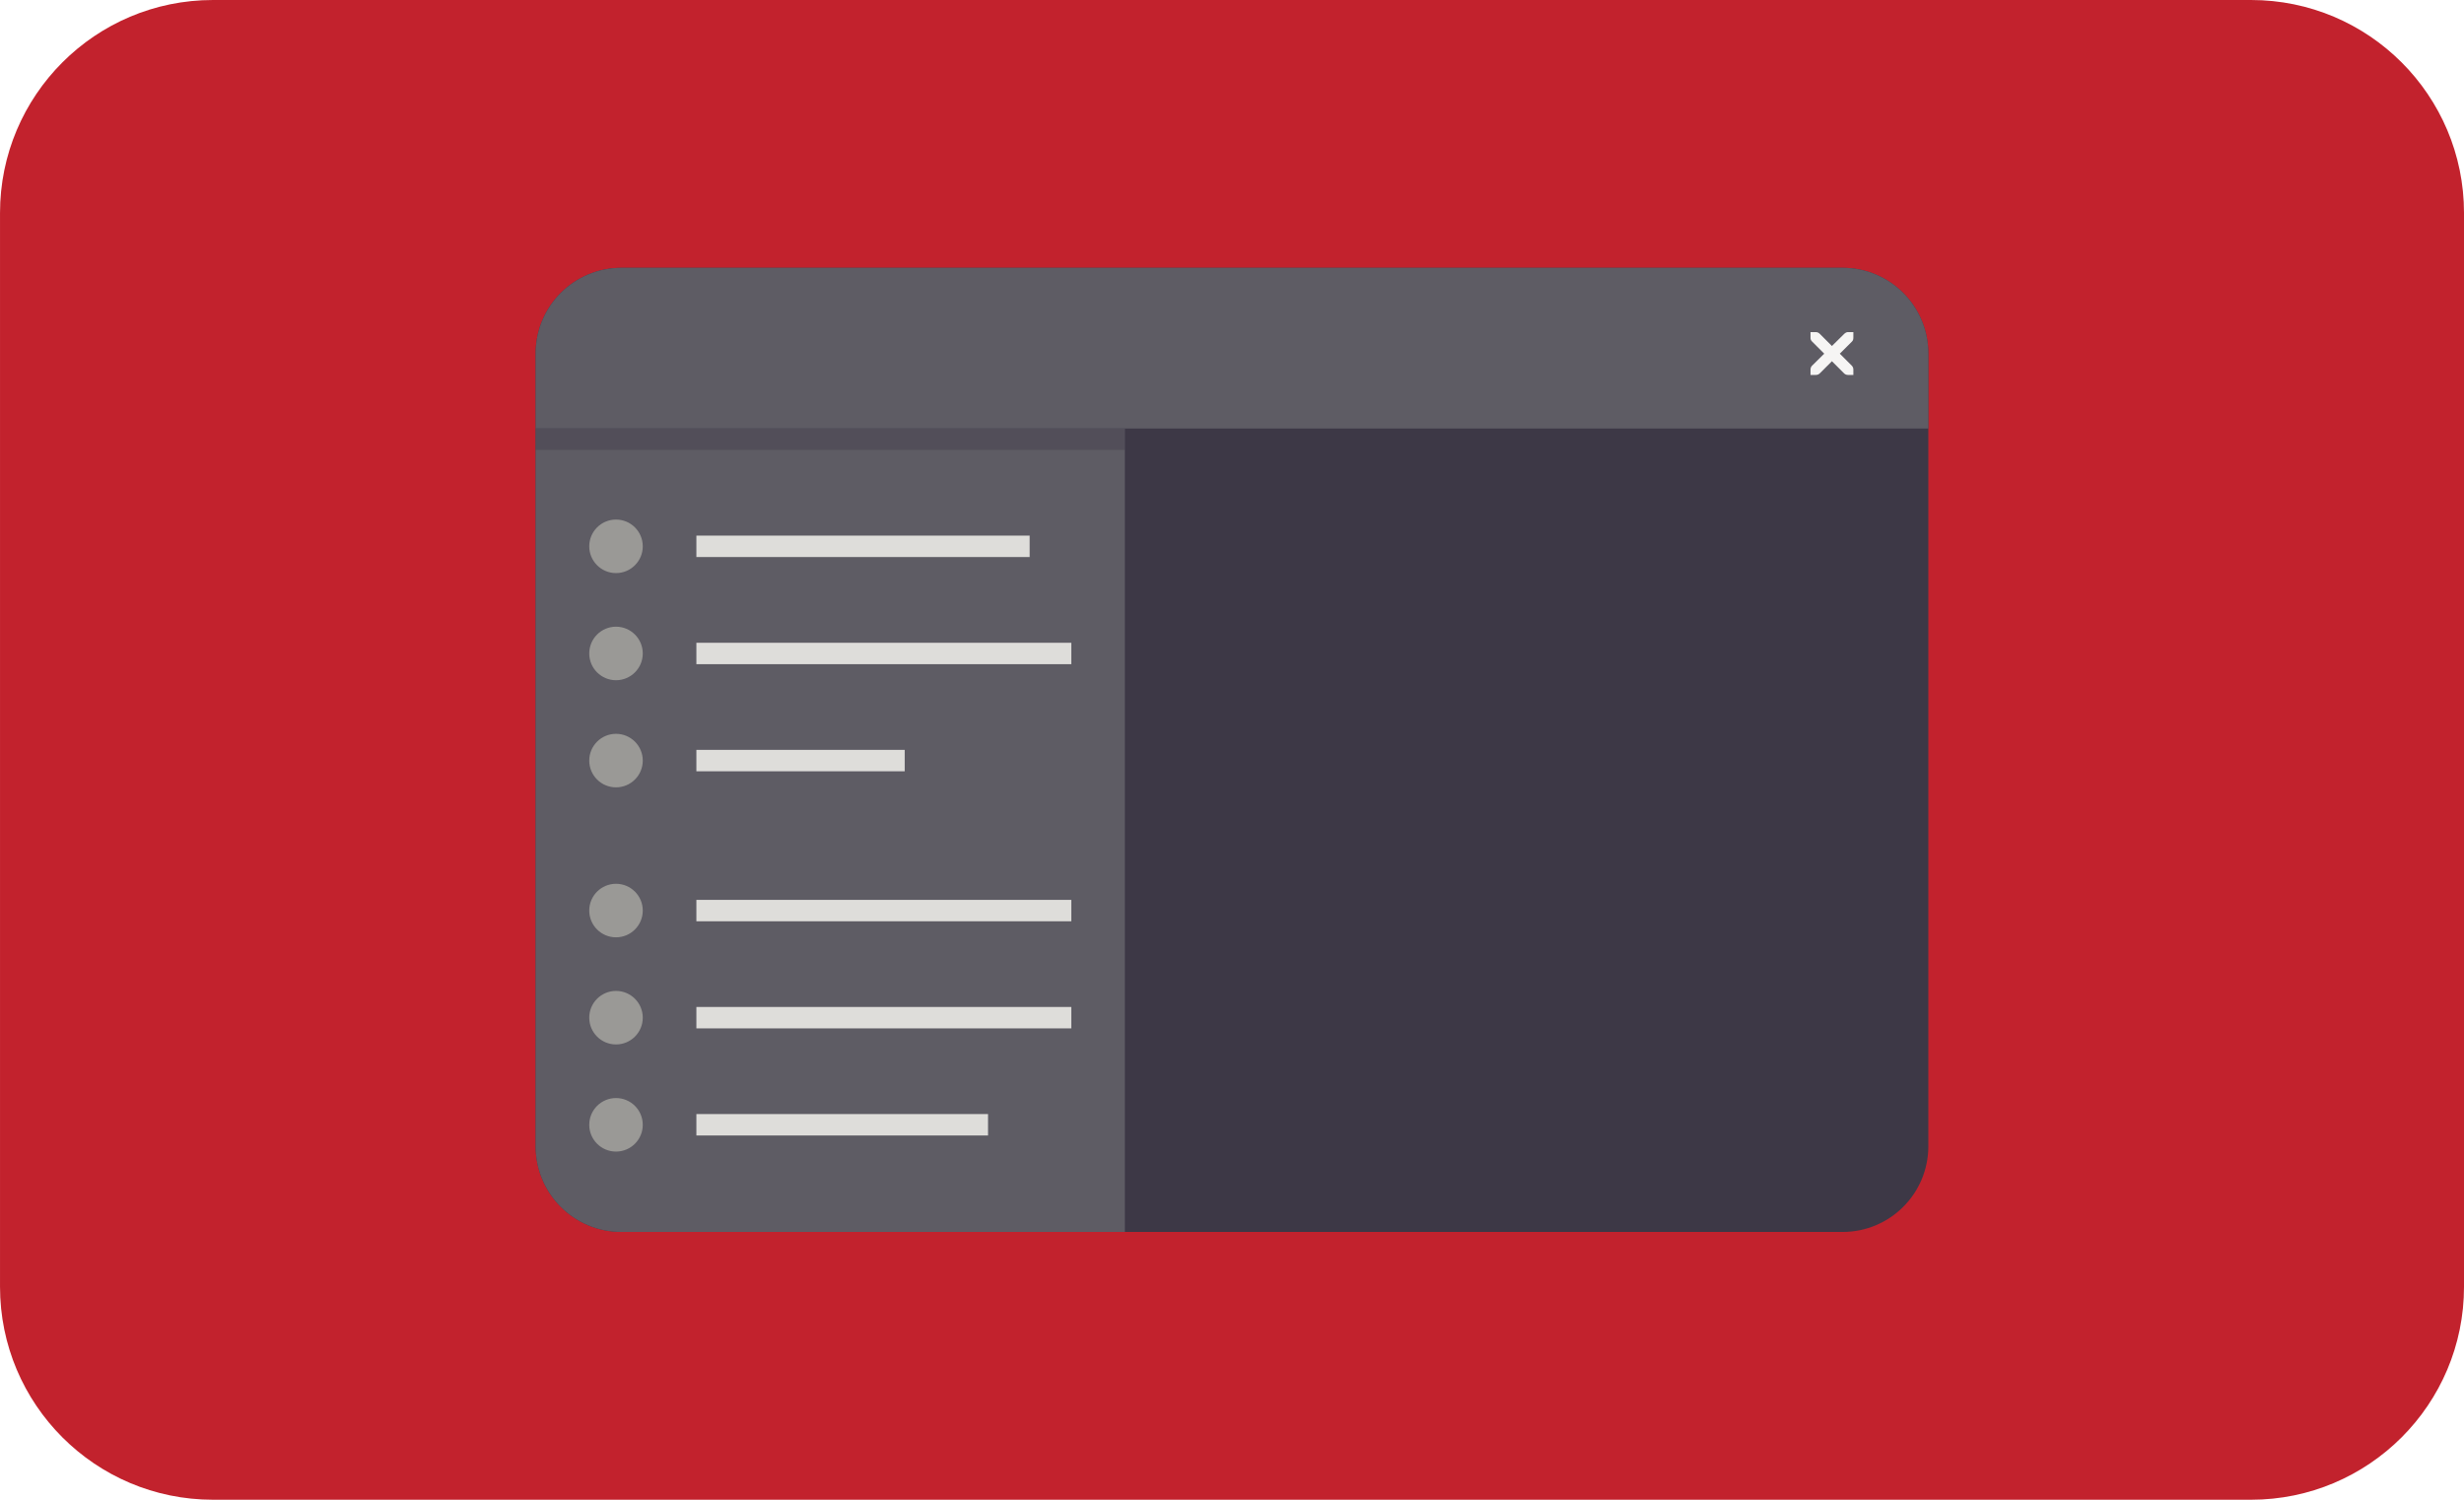
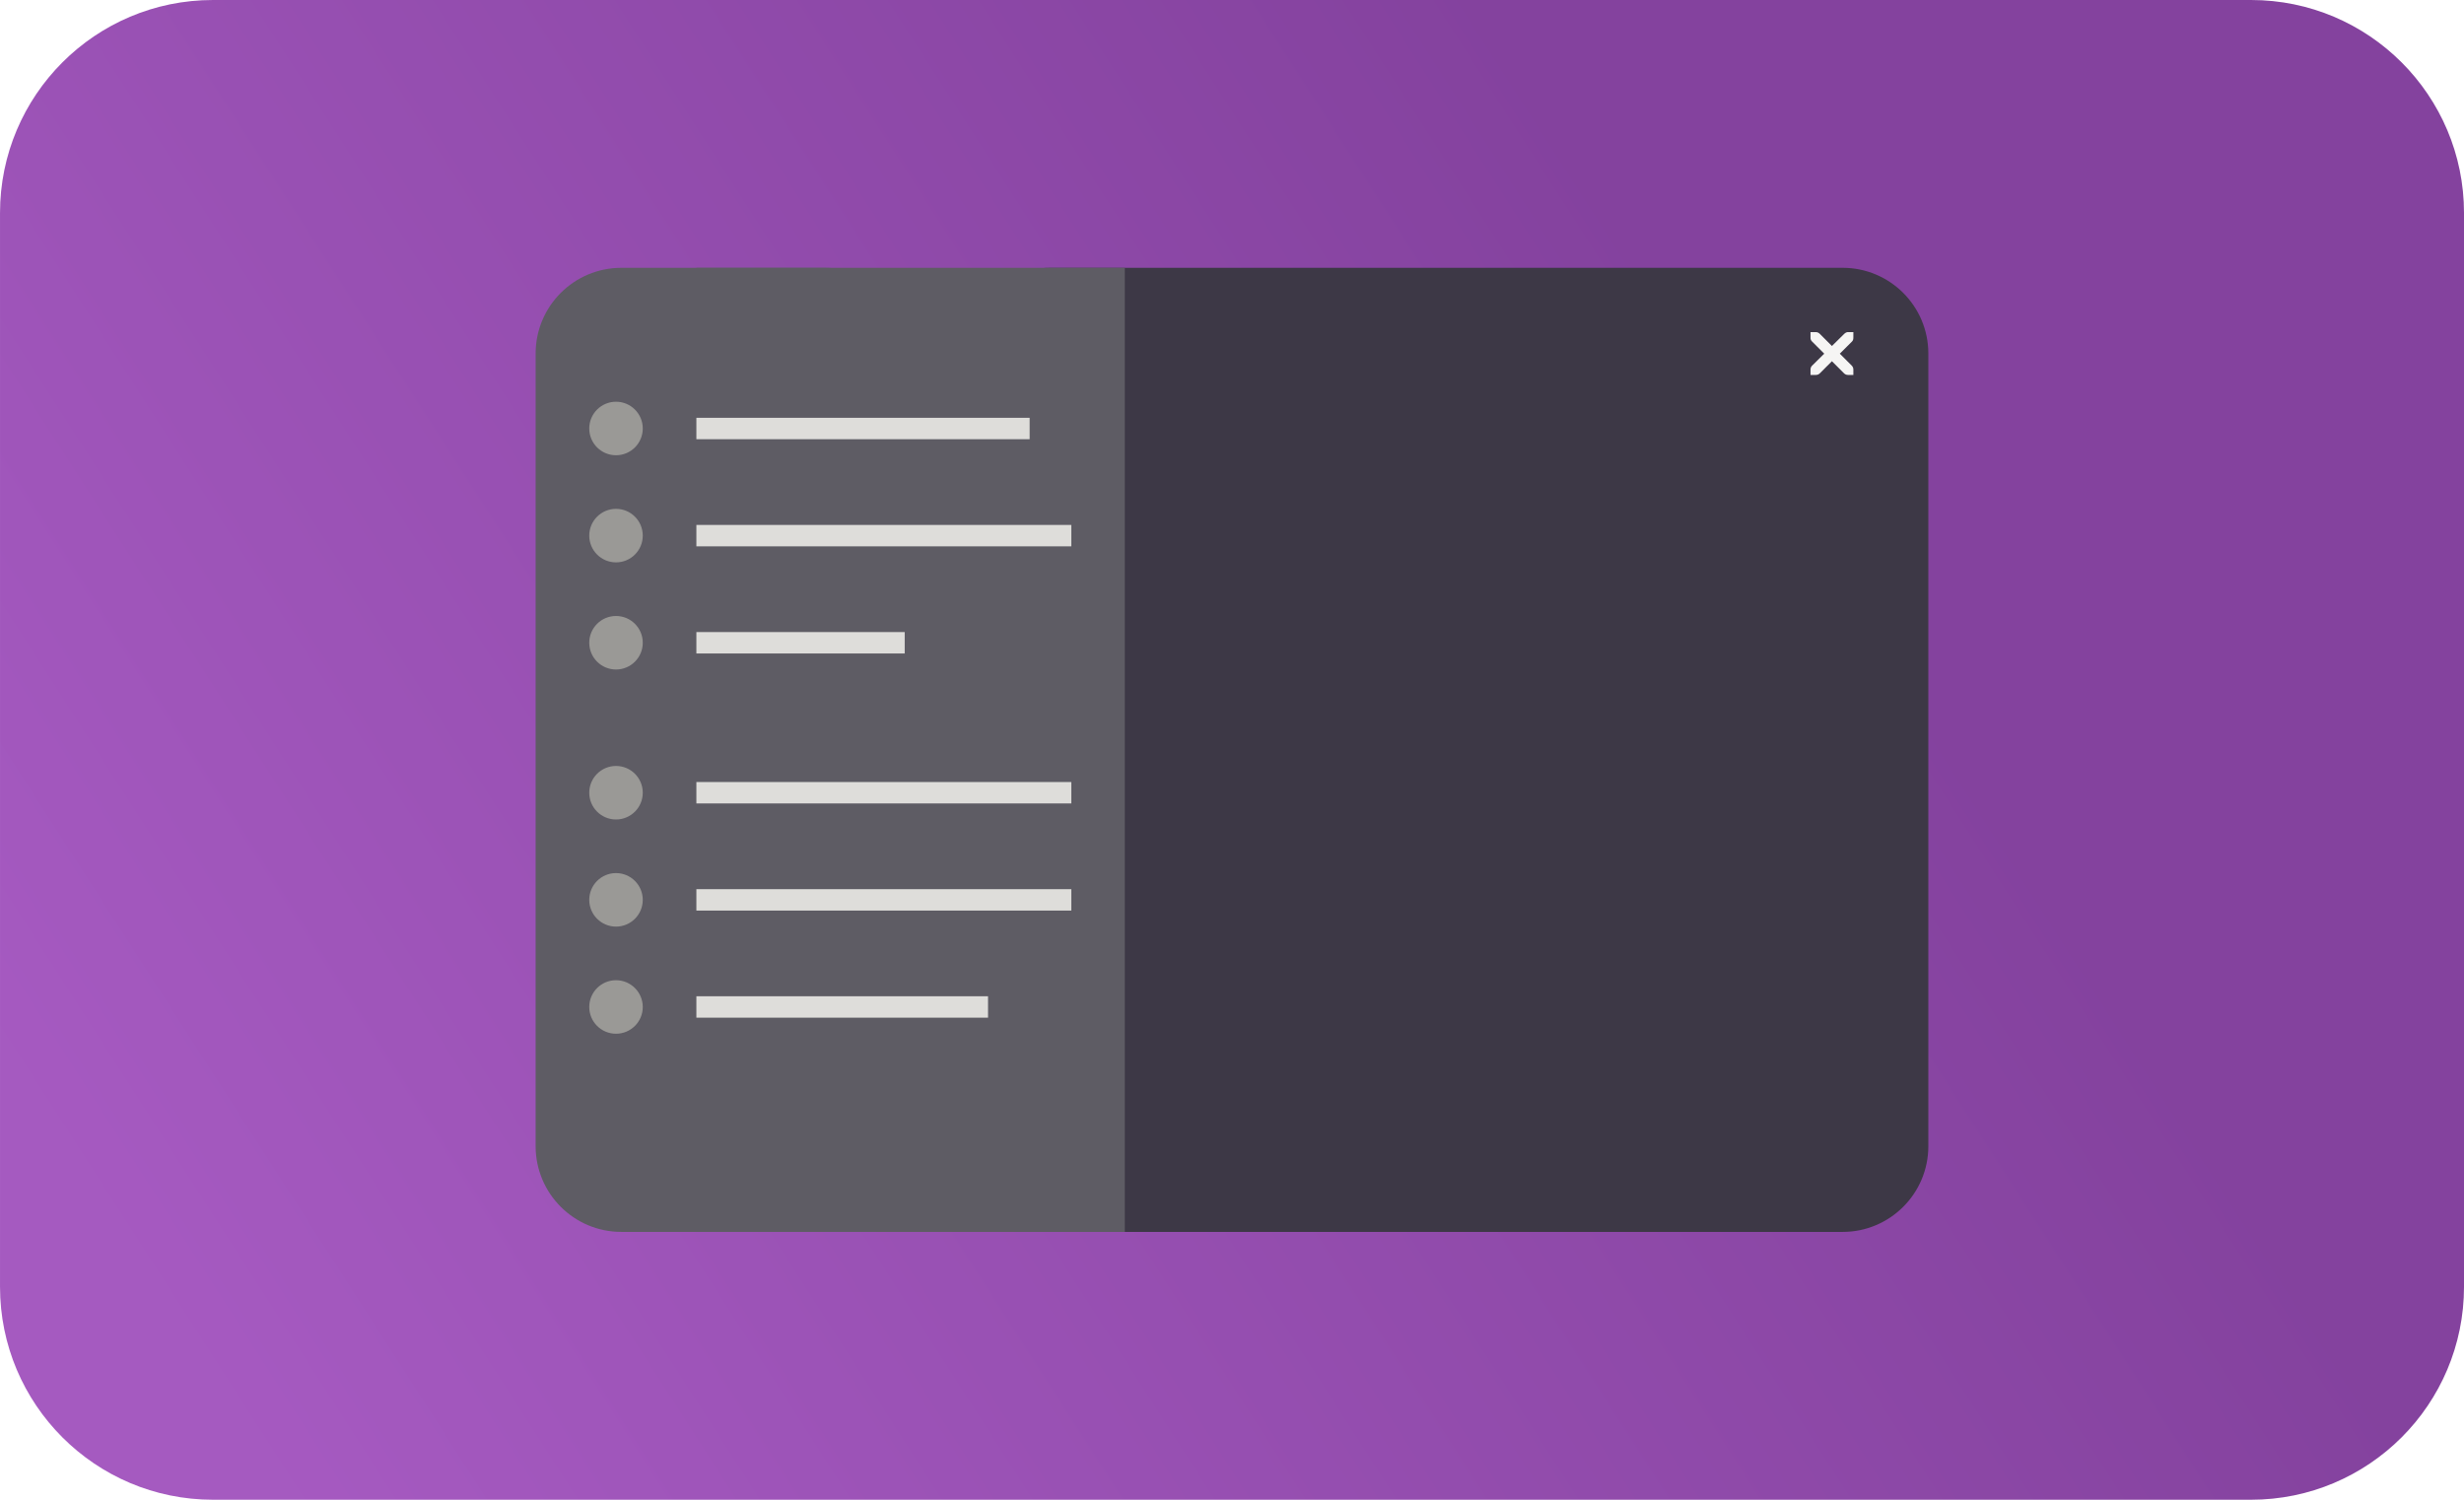
- <svg xmlns="http://www.w3.org/2000/svg" height="140" width="230" version="1.1" id="svg27041">
+ <svg xmlns="http://www.w3.org/2000/svg" xmlns:xlink="http://www.w3.org/1999/xlink" height="140" width="230" version="1.1" id="svg27041">
  <defs id="defs27045">
    <clipPath clipPathUnits="userSpaceOnUse" id="clipPath1">
      <rect style="fill:#9141ac;fill-opacity:1;stroke:none;stroke-width:18;stroke-linecap:round;stroke-dashoffset:26.4" width="34.396" height="23.813" x="402.166" y="170.656" ry="2.117" rx="2.117" id="rect1" />
    </clipPath>
    <clipPath clipPathUnits="userSpaceOnUse" id="clipPath1-9">
      <rect style="fill:#9141ac;fill-opacity:1;stroke:none;stroke-width:18;stroke-linecap:round;stroke-dashoffset:26.4" width="34.396" height="23.813" x="402.166" y="170.656" ry="2.117" rx="2.117" id="rect1-1" />
    </clipPath>
+     <linearGradient xlink:href="#linearGradient1" id="linearGradient2" x1="25" y1="135" x2="165" y2="45" gradientUnits="userSpaceOnUse" gradientTransform="translate(74.999,115)" />
+     <linearGradient id="linearGradient1">
+       <stop style="stop-color:#a355bf;stop-opacity:1;" offset="0" id="stop1" />
+       <stop style="stop-color:#813d9c;stop-opacity:1" offset="1" id="stop2" />
+     </linearGradient>
  </defs>
-   <rect style="font-variation-settings:normal;opacity:1;vector-effect:none;fill:#c01c28;fill-opacity:0.971;stroke:none;stroke-width:18;stroke-linecap:round;stroke-linejoin:miter;stroke-miterlimit:4;stroke-dasharray:none;stroke-dashoffset:26.4;stroke-opacity:1;-inkscape-stroke:none;stop-color:#000000;stop-opacity:1" width="230" height="140" x="0.001" ry="19.883" rx="19.883" id="rect27013" y="0" />
-   <g transform="matrix(3.77953,0,0,3.77953,-1470,-620)" id="g28" clip-path="url(#clipPath1-9)">
-     <g transform="translate(230.187)" id="g12">
-       <rect style="fill:#3d3846;fill-opacity:1;stroke:none;stroke-width:4.763;stroke-linecap:round;stroke-dashoffset:26.4" width="34.396" height="23.813" x="171.979" y="170.656" ry="2.117" rx="2.117" id="rect4" />
-       <path style="fill:#5e5c64;fill-opacity:1;stroke:none;stroke-width:4.762;stroke-linecap:round;stroke-dashoffset:26.4" d="m 171.98,174.625 h 35.718 v -7.938 h -30.809 a 4.909,0.811 0 0 0 -4.909,0.811 z" id="path1" />
-       <path d="m 203.465,172.244 h 0.136 a 0.14,0.14 0 0 1 0.091,0.041 l 0.302,0.302 0.306,-0.302 c 0.035,-0.03 0.06,-0.04 0.091,-0.041 h 0.132 v 0.132 c 0,0.038 -0.005,0.073 -0.033,0.1 l -0.302,0.301 0.298,0.298 c 0.025,0.025 0.037,0.06 0.037,0.095 v 0.132 h -0.132 a 0.135,0.135 0 0 1 -0.095,-0.037 l -0.302,-0.302 -0.302,0.302 a 0.134,0.134 0 0 1 -0.095,0.037 h -0.132 v -0.132 c 0,-0.035 0.012,-0.07 0.037,-0.095 l 0.302,-0.298 -0.302,-0.302 a 0.12,0.12 0 0 1 -0.037,-0.099 z" style="line-height:normal;-inkscape-font-specification:'Andale Mono';text-indent:0;text-align:start;text-decoration-line:none;text-transform:none;fill:#f6f5f4;fill-opacity:1;stroke:none;stroke-width:0.265;marker:none" color="#bebebe" font-weight="400" font-family="'Andale Mono'" overflow="visible" fill="#2e3436" id="path6" />
-       <path style="fill:#5e5c64;fill-opacity:1;stroke:none;stroke-width:4.763;stroke-linecap:round;stroke-dashoffset:26.4" d="m 171.98,174.625 h 14.551 v 19.844 H 173.98 a 2,2.027 0 0 1 -2,-2.027 z" id="path10" />
-       <path style="fill:#3d3846;fill-opacity:0.364;stroke:none;stroke-width:4.763;stroke-linecap:round;stroke-dashoffset:26.4" d="m 171.98,174.625 h 14.551 v 0.529 h -14.552 z" id="path2" />
+   <g id="g1" transform="translate(-74.999,-115)">
+     <rect style="font-variation-settings:normal;vector-effect:none;fill:url(#linearGradient2);fill-opacity:0.971;stroke:none;stroke-width:18;stroke-linecap:round;stroke-linejoin:miter;stroke-miterlimit:4;stroke-dasharray:none;stroke-dashoffset:26.4;stroke-opacity:1;-inkscape-stroke:none;stop-color:#000000" width="230" height="140" x="75" ry="19.883" rx="19.883" id="rect27013-3" y="115" />
+     <g transform="matrix(3.77953,0,0,3.77953,-525.0023,-505)" id="g12-6">
+       <rect style="fill:#3d3846;fill-opacity:1;stroke:none;stroke-width:4.763;stroke-linecap:round;stroke-dashoffset:26.4" width="23.812" height="23.812" x="182.563" y="170.656" ry="2.117" rx="2.117" id="rect4-7" />
+       <path d="m 203.465,172.244 h 0.136 a 0.14,0.14 0 0 1 0.091,0.041 l 0.302,0.302 0.306,-0.302 c 0.035,-0.03 0.06,-0.04 0.091,-0.041 h 0.132 v 0.132 c 0,0.038 -0.005,0.073 -0.033,0.1 l -0.302,0.301 0.298,0.298 c 0.025,0.025 0.037,0.06 0.037,0.095 v 0.132 h -0.132 a 0.135,0.135 0 0 1 -0.095,-0.037 l -0.302,-0.302 -0.302,0.302 a 0.134,0.134 0 0 1 -0.095,0.037 h -0.132 v -0.132 c 0,-0.035 0.012,-0.07 0.037,-0.095 l 0.302,-0.298 -0.302,-0.302 a 0.12,0.12 0 0 1 -0.037,-0.099 z" style="line-height:normal;-inkscape-font-specification:'Andale Mono';text-indent:0;text-align:start;text-decoration-line:none;text-transform:none;fill:#f6f5f4;fill-opacity:1;stroke:none;stroke-width:0.265;marker:none" color="#bebebe" font-weight="400" font-family="'Andale Mono'" overflow="visible" fill="#2e3436" id="path6-5" />
+       <rect style="fill:#5e5c64;fill-opacity:1;stroke:none;stroke-width:4.763;stroke-linecap:round;stroke-dashoffset:26.4" width="9.26" height="23.812" x="171.979" y="170.656" ry="2.117" rx="2.117" id="rect5" />
+       <rect style="fill:#5e5c64;fill-opacity:1;stroke:none;stroke-width:4.763;stroke-linecap:round;stroke-dashoffset:26.4" width="10.582" height="23.813" x="175.948" y="170.656" id="rect3" />
    </g>
-     <path fill="#99c1f1" style="fill:#deddda;fill-opacity:1;stroke-width:0.265" d="m 406.136,177.271 h 8.231 v 0.529 h -8.231 z m 0,2.646 h 9.26 v 0.529 h -9.26 z m 0,2.646 h 5.145 v 0.529 h -5.145 z m 0,3.704 h 9.26 v 0.529 h -9.26 z m 0,2.646 h 9.26 v 0.529 h -9.26 z m 0,2.645 h 7.203 v 0.529 h -7.203 z" id="path14" />
-     <circle style="fill:#9a9996;fill-opacity:1;stroke:none;stroke-width:0.265;stroke-linecap:round;stroke-dashoffset:26.4;stroke-opacity:1" cx="404.151" cy="177.535" r="0.661" id="circle16" />
-     <circle style="fill:#9a9996;fill-opacity:1;stroke:none;stroke-width:0.265;stroke-linecap:round;stroke-dashoffset:26.4;stroke-opacity:1" cx="404.151" cy="180.181" r="0.661" id="circle18" />
-     <circle style="fill:#9a9996;fill-opacity:1;stroke:none;stroke-width:0.265;stroke-linecap:round;stroke-dashoffset:26.4;stroke-opacity:1" cx="404.151" cy="182.827" r="0.661" id="circle20" />
-     <circle style="fill:#9a9996;fill-opacity:1;stroke:none;stroke-width:0.265;stroke-linecap:round;stroke-dashoffset:26.4;stroke-opacity:1" cx="404.151" cy="186.531" r="0.661" id="circle22" />
-     <circle style="fill:#9a9996;fill-opacity:1;stroke:none;stroke-width:0.265;stroke-linecap:round;stroke-dashoffset:26.4;stroke-opacity:1" cx="404.151" cy="189.177" r="0.661" id="circle24" />
-     <circle style="fill:#9a9996;fill-opacity:1;stroke:none;stroke-width:0.265;stroke-linecap:round;stroke-dashoffset:26.4;stroke-opacity:1" cx="404.151" cy="191.823" r="0.661" id="circle26" />
+     <g id="g6" transform="translate(74.999,104)">
+       <path fill="#99c1f1" style="fill:#deddda;fill-opacity:1;stroke-width:1" d="m 65.003,50.001 h 31.109 v 1.999 H 65.003 Z m 0,10.001 H 100.002 V 62.001 H 65.003 Z m 0,10.001 h 19.446 v 1.999 H 65.003 Z m 0,13.999 h 34.998 v 1.999 H 65.003 Z m 0,10.001 h 34.998 v 1.999 H 65.003 Z m 0,9.997 h 27.224 v 1.999 H 65.003 Z" id="path14-3" />
+       <circle style="fill:#9a9996;fill-opacity:1;stroke:none;stroke-width:1;stroke-linecap:round;stroke-dashoffset:26.4;stroke-opacity:1" cx="57.501" cy="50.999" r="2.498" id="circle16-5" />
+       <circle style="fill:#9a9996;fill-opacity:1;stroke:none;stroke-width:1;stroke-linecap:round;stroke-dashoffset:26.4;stroke-opacity:1" cx="57.501" cy="60.999" r="2.498" id="circle18-6" />
+       <circle style="fill:#9a9996;fill-opacity:1;stroke:none;stroke-width:1;stroke-linecap:round;stroke-dashoffset:26.4;stroke-opacity:1" cx="57.501" cy="71" r="2.498" id="circle20-2" />
+       <circle style="fill:#9a9996;fill-opacity:1;stroke:none;stroke-width:1;stroke-linecap:round;stroke-dashoffset:26.4;stroke-opacity:1" cx="57.501" cy="85" r="2.498" id="circle22-9" />
+       <circle style="fill:#9a9996;fill-opacity:1;stroke:none;stroke-width:1;stroke-linecap:round;stroke-dashoffset:26.4;stroke-opacity:1" cx="57.501" cy="95" r="2.498" id="circle24-1" />
+       <circle style="fill:#9a9996;fill-opacity:1;stroke:none;stroke-width:1;stroke-linecap:round;stroke-dashoffset:26.4;stroke-opacity:1" cx="57.501" cy="105.001" r="2.498" id="circle26-2" />
+     </g>
  </g>
</svg>
